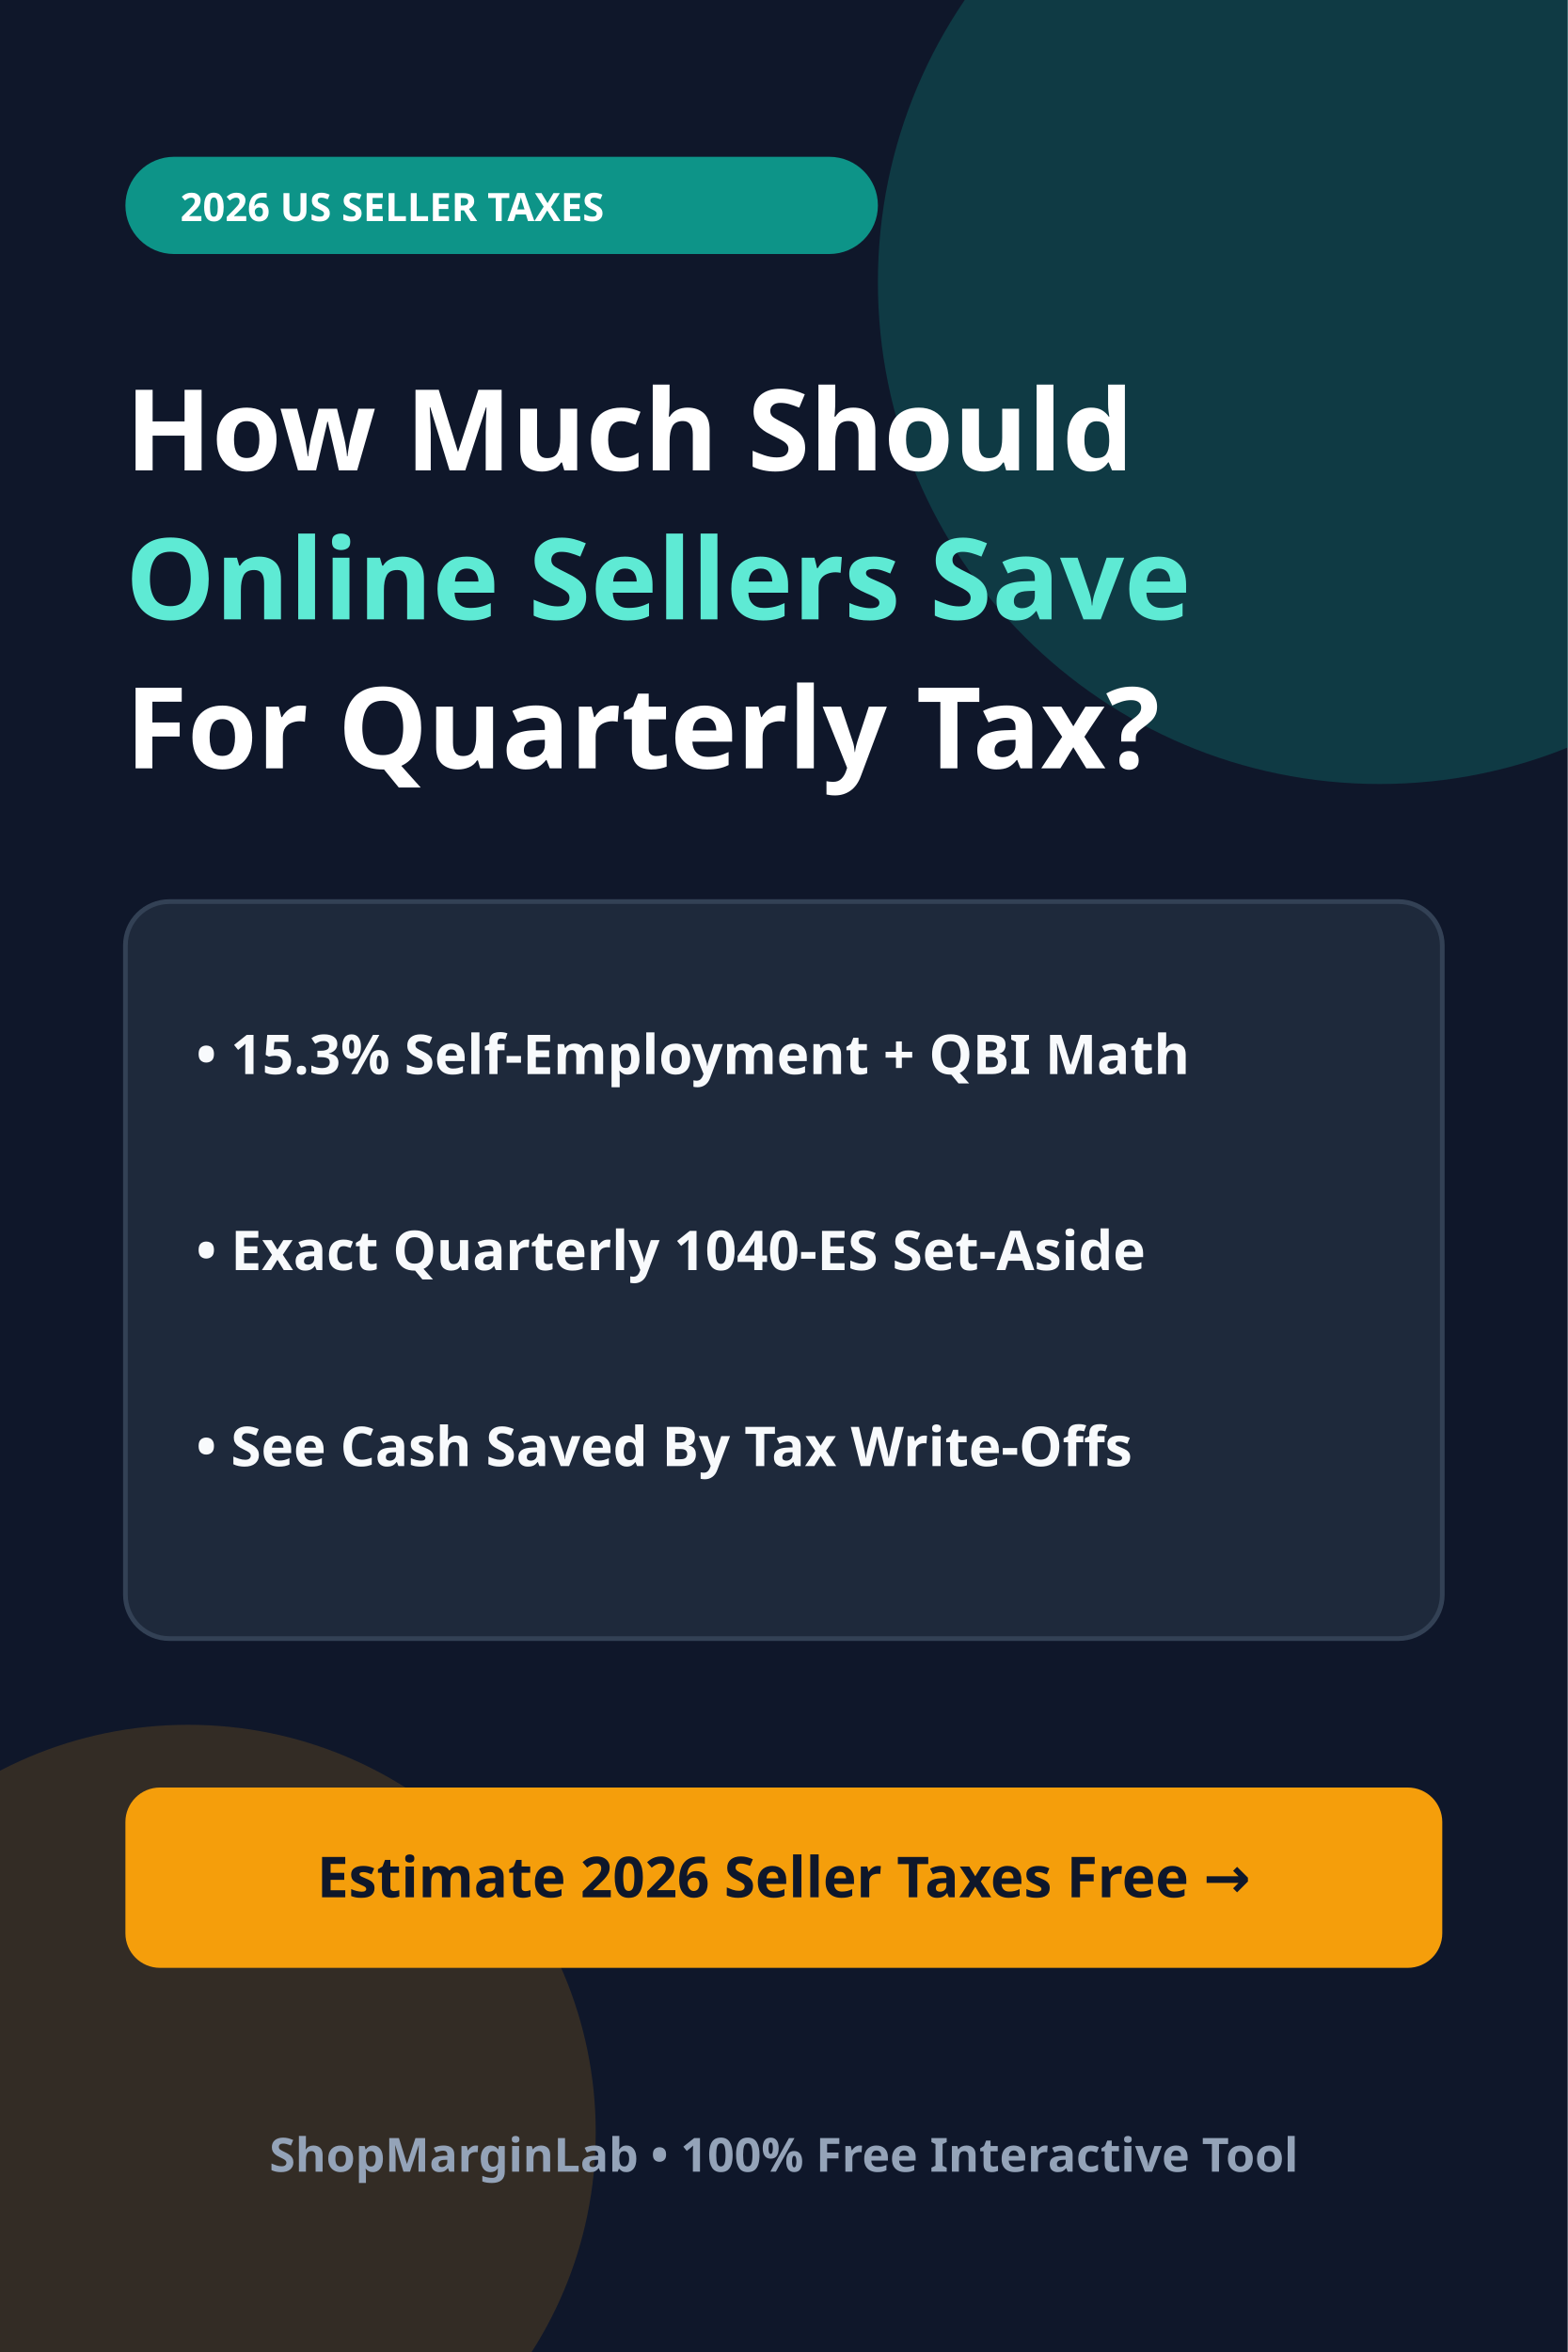
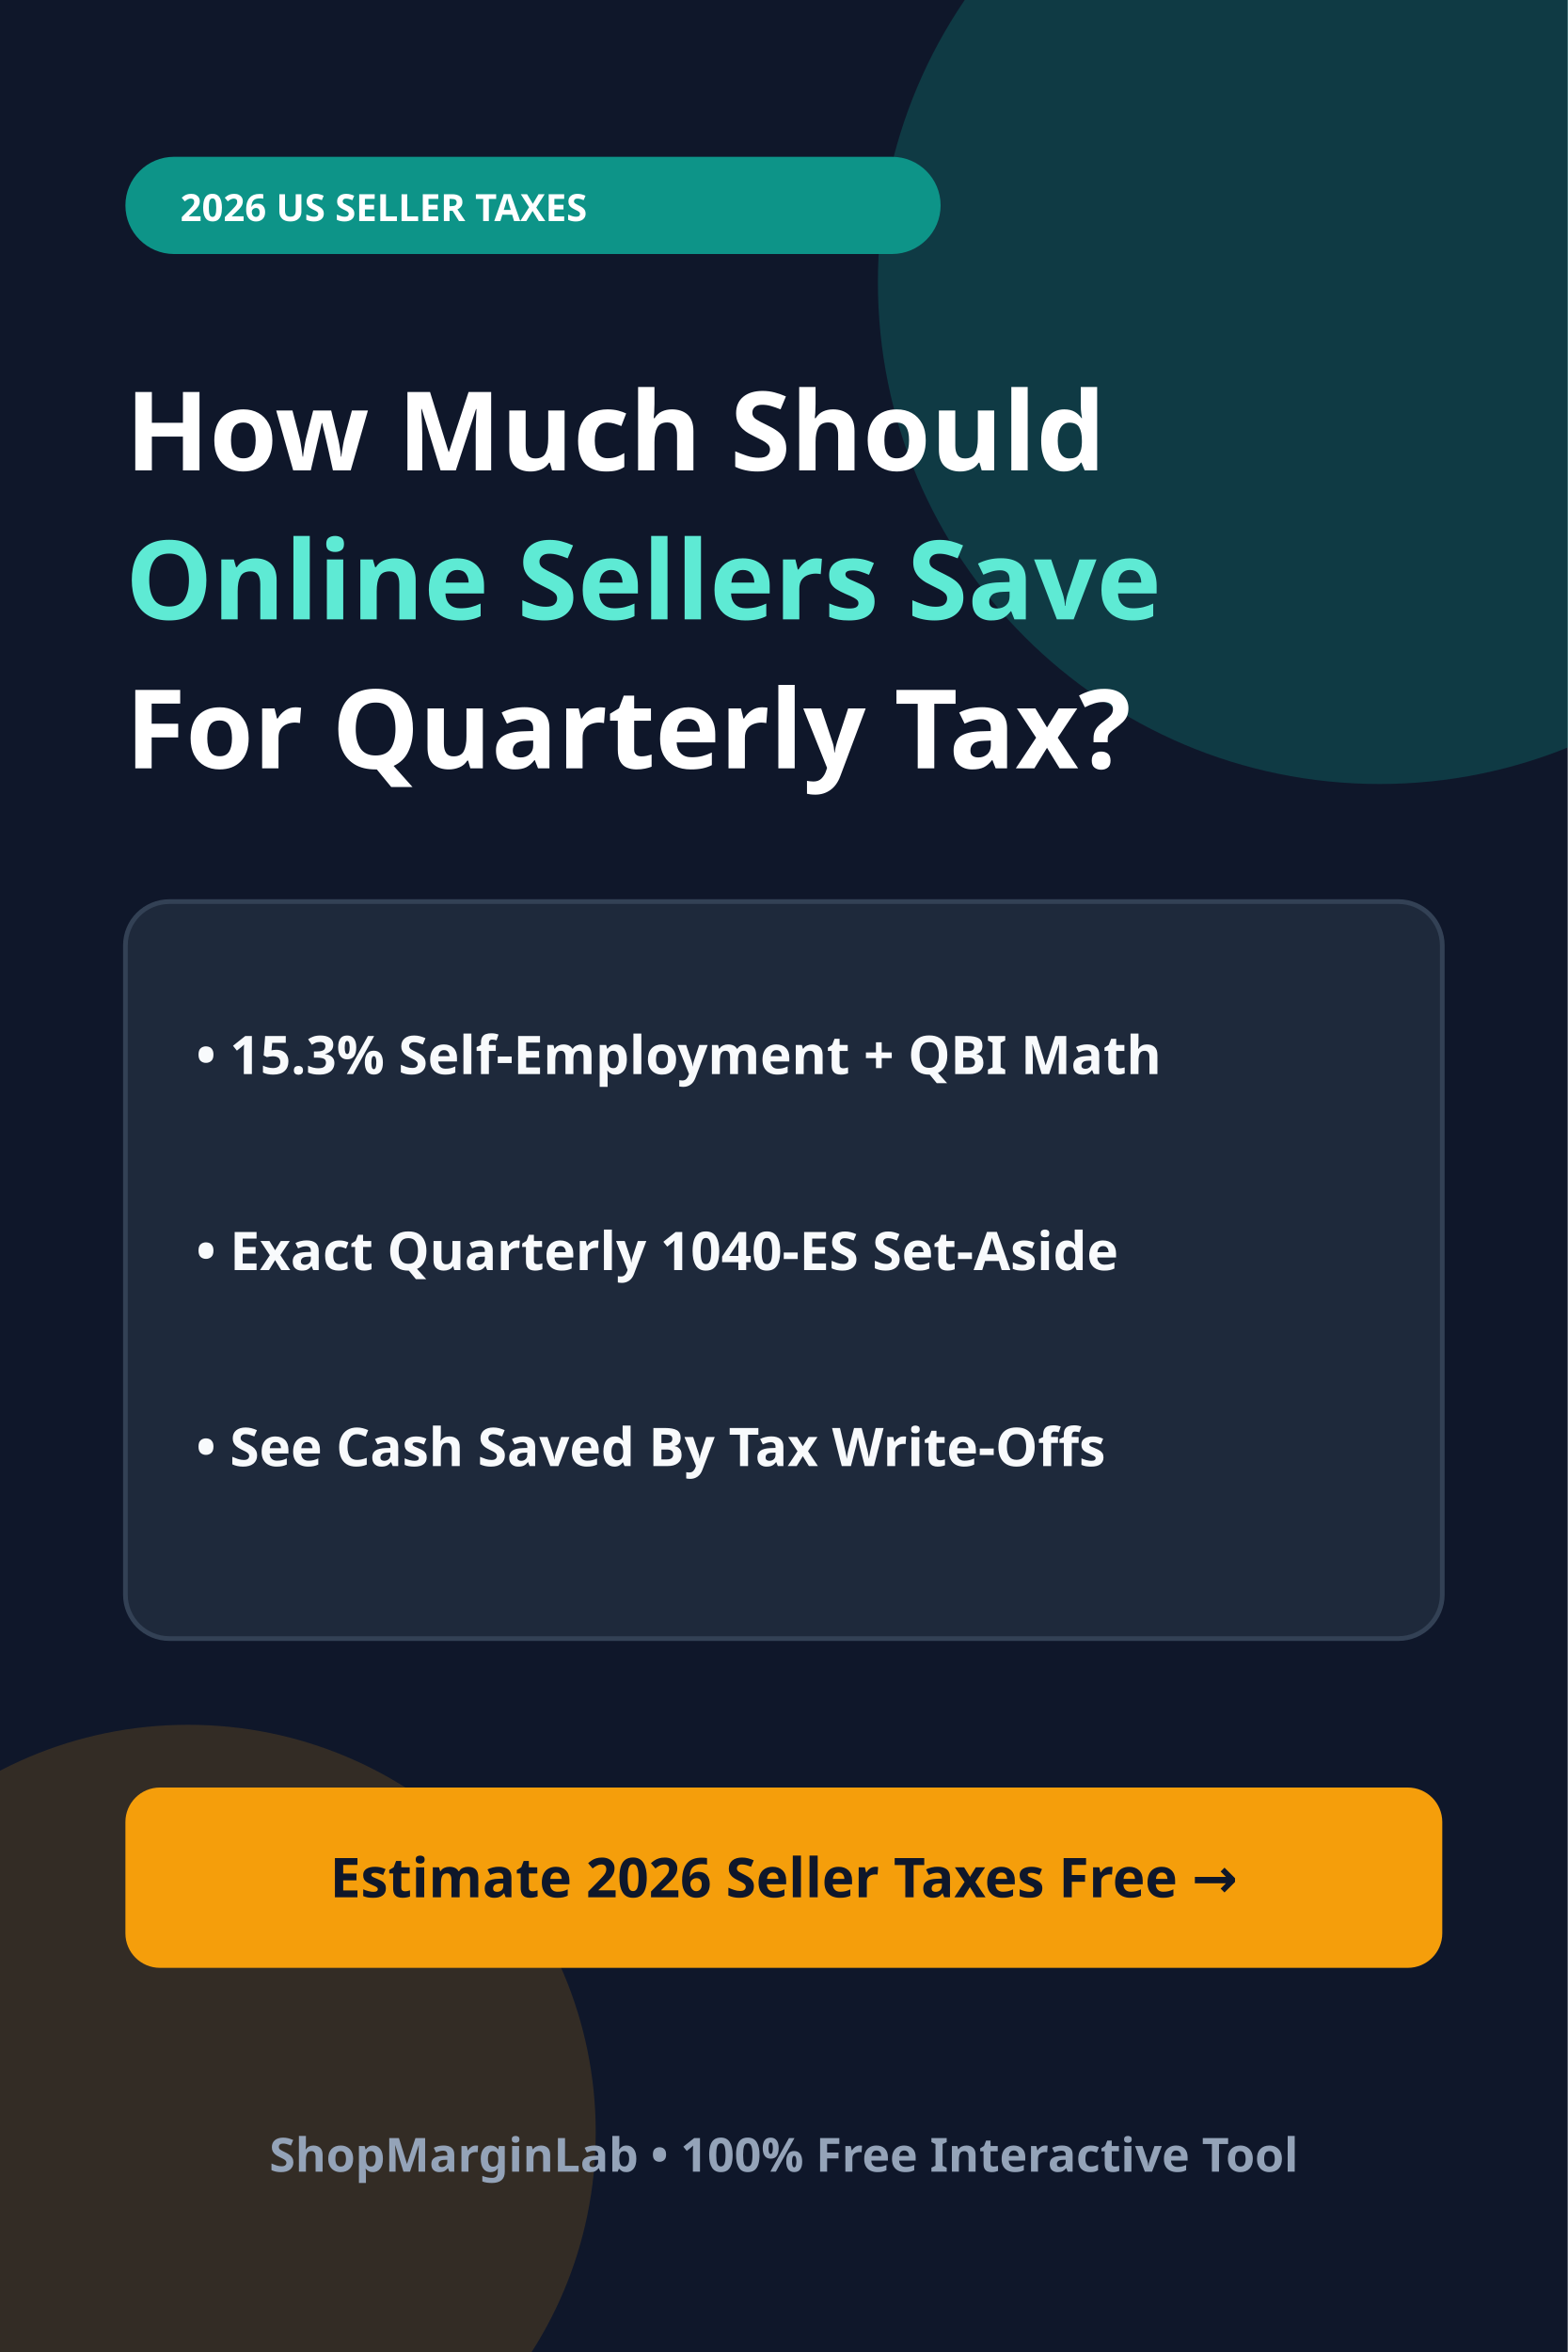
<svg xmlns="http://www.w3.org/2000/svg" width="1000" height="1500" viewBox="0 0 1000 1500">
  <rect width="1000" height="1500" fill="#0f172a" />
  <circle cx="880" cy="180" r="320" fill="#0d9488" opacity="0.28" />
  <circle cx="120" cy="1360" r="260" fill="#f59e0b" opacity="0.16" />
-   <rect x="80" y="100" width="480" height="62" rx="31" fill="#0d9488" />
-   <text x="115" y="141" font-family="system-ui, sans-serif" font-size="25" font-weight="800" fill="#ffffff">2026 US SELLER TAXES</text>
-   <text x="80" y="300" font-family="system-ui, sans-serif" font-size="72" font-weight="800" fill="#ffffff">How Much Should</text>
-   <text x="80" y="395" font-family="system-ui, sans-serif" font-size="72" font-weight="800" fill="#5eead4">Online Sellers Save</text>
-   <text x="80" y="490" font-family="system-ui, sans-serif" font-size="72" font-weight="800" fill="#ffffff">For Quarterly Tax?</text>
+   <rect x="80" y="100" width="520" height="62" rx="31" fill="#0d9488" />
+   <text x="115" y="141" font-family="system-ui, sans-serif" font-size="24" font-weight="800" fill="#ffffff">2026 US SELLER TAXES</text>
+   <text x="80" y="300" font-family="system-ui, sans-serif" font-size="70" font-weight="800" fill="#ffffff">How Much Should</text>
+   <text x="80" y="395" font-family="system-ui, sans-serif" font-size="70" font-weight="800" fill="#5eead4">Online Sellers Save</text>
+   <text x="80" y="490" font-family="system-ui, sans-serif" font-size="70" font-weight="800" fill="#ffffff">For Quarterly Tax?</text>
  <rect x="80" y="575" width="840" height="470" rx="28" fill="#1e293b" stroke="#334155" stroke-width="3" />
-   <text x="125" y="685" font-family="system-ui, sans-serif" font-size="35" font-weight="600" fill="#f8fafc">• 15.3% Self-Employment + QBI Math</text>
-   <text x="125" y="810" font-family="system-ui, sans-serif" font-size="35" font-weight="600" fill="#f8fafc">• Exact Quarterly 1040-ES Set-Aside</text>
-   <text x="125" y="935" font-family="system-ui, sans-serif" font-size="35" font-weight="600" fill="#f8fafc">• See Cash Saved By Tax Write-Offs</text>
+   <text x="125" y="685" font-family="system-ui, sans-serif" font-size="34" font-weight="600" fill="#f8fafc">• 15.3% Self-Employment + QBI Math</text>
+   <text x="125" y="810" font-family="system-ui, sans-serif" font-size="34" font-weight="600" fill="#f8fafc">• Exact Quarterly 1040-ES Set-Aside</text>
+   <text x="125" y="935" font-family="system-ui, sans-serif" font-size="34" font-weight="600" fill="#f8fafc">• See Cash Saved By Tax Write-Offs</text>
  <rect x="80" y="1140" width="840" height="115" rx="22" fill="#f59e0b" />
-   <text x="500" y="1210" text-anchor="middle" font-family="system-ui, sans-serif" font-size="36" font-weight="800" fill="#0f172a">Estimate 2026 Seller Taxes Free →</text>
+   <text x="500" y="1210" text-anchor="middle" font-family="system-ui, sans-serif" font-size="35" font-weight="800" fill="#0f172a">Estimate 2026 Seller Taxes Free →</text>
  <text x="500" y="1385" text-anchor="middle" font-family="system-ui, sans-serif" font-size="30" font-weight="700" fill="#94a3b8">ShopMarginLab • 100% Free Interactive Tool</text>
</svg>
